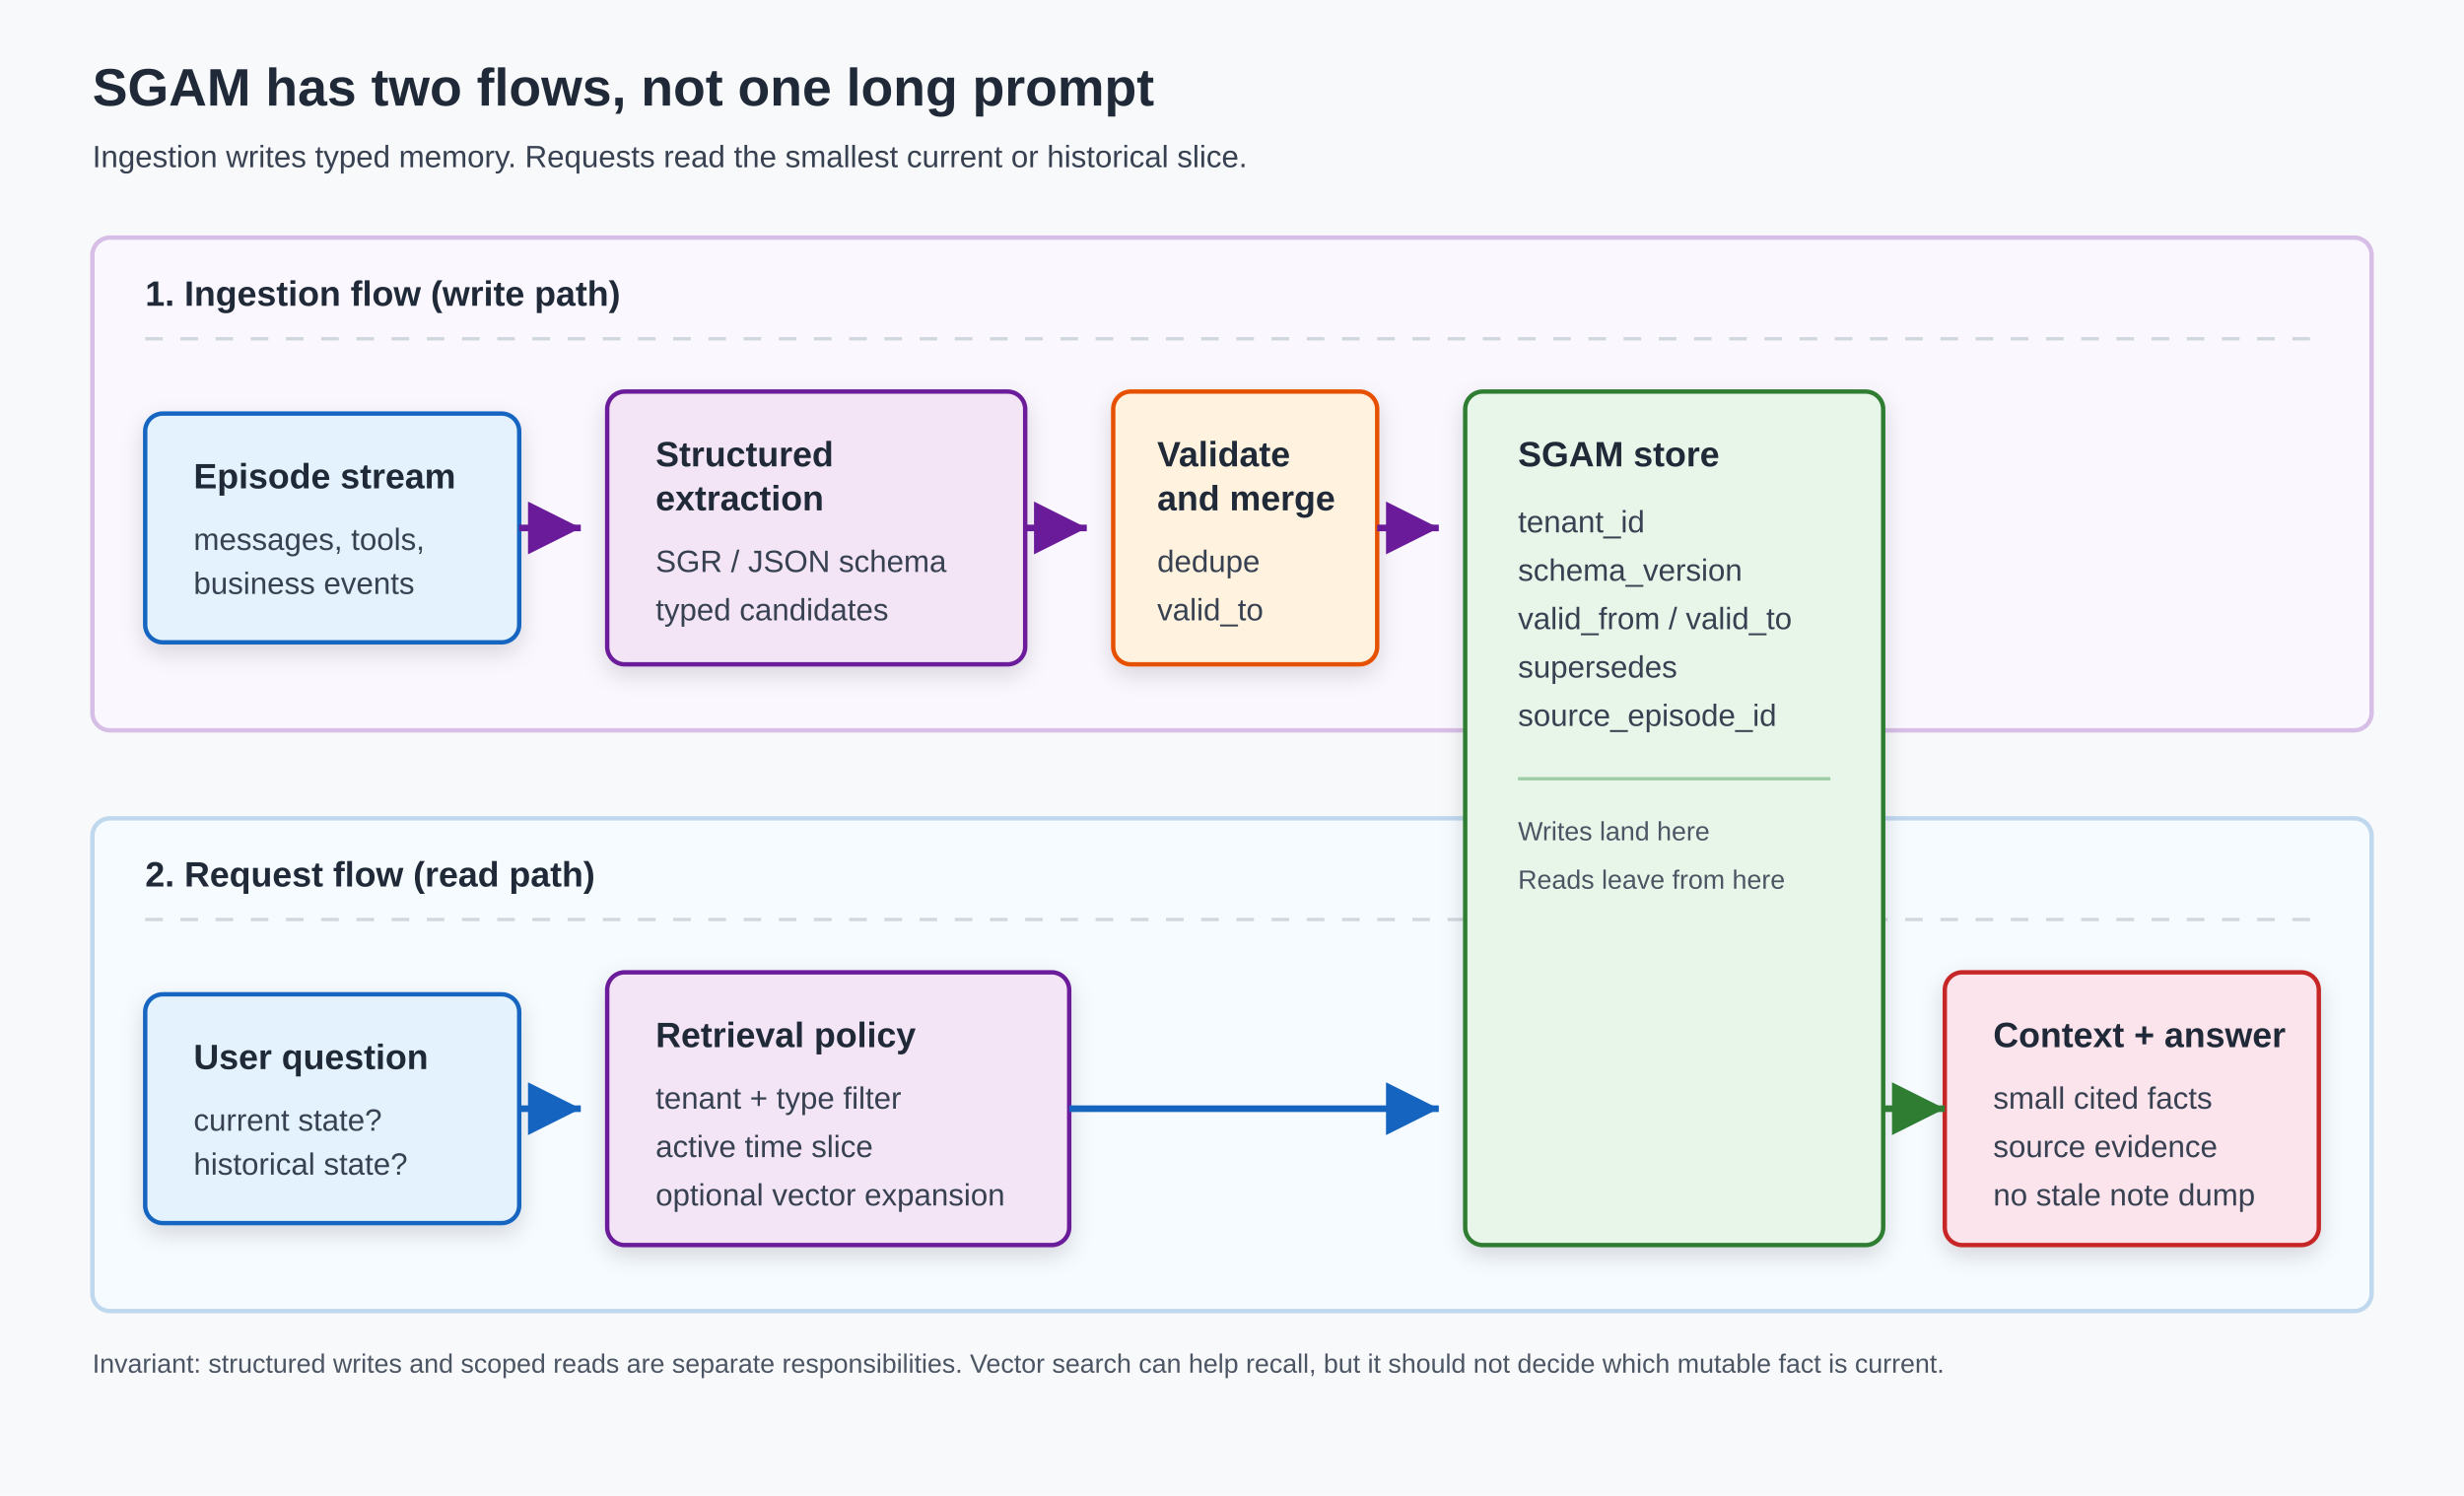
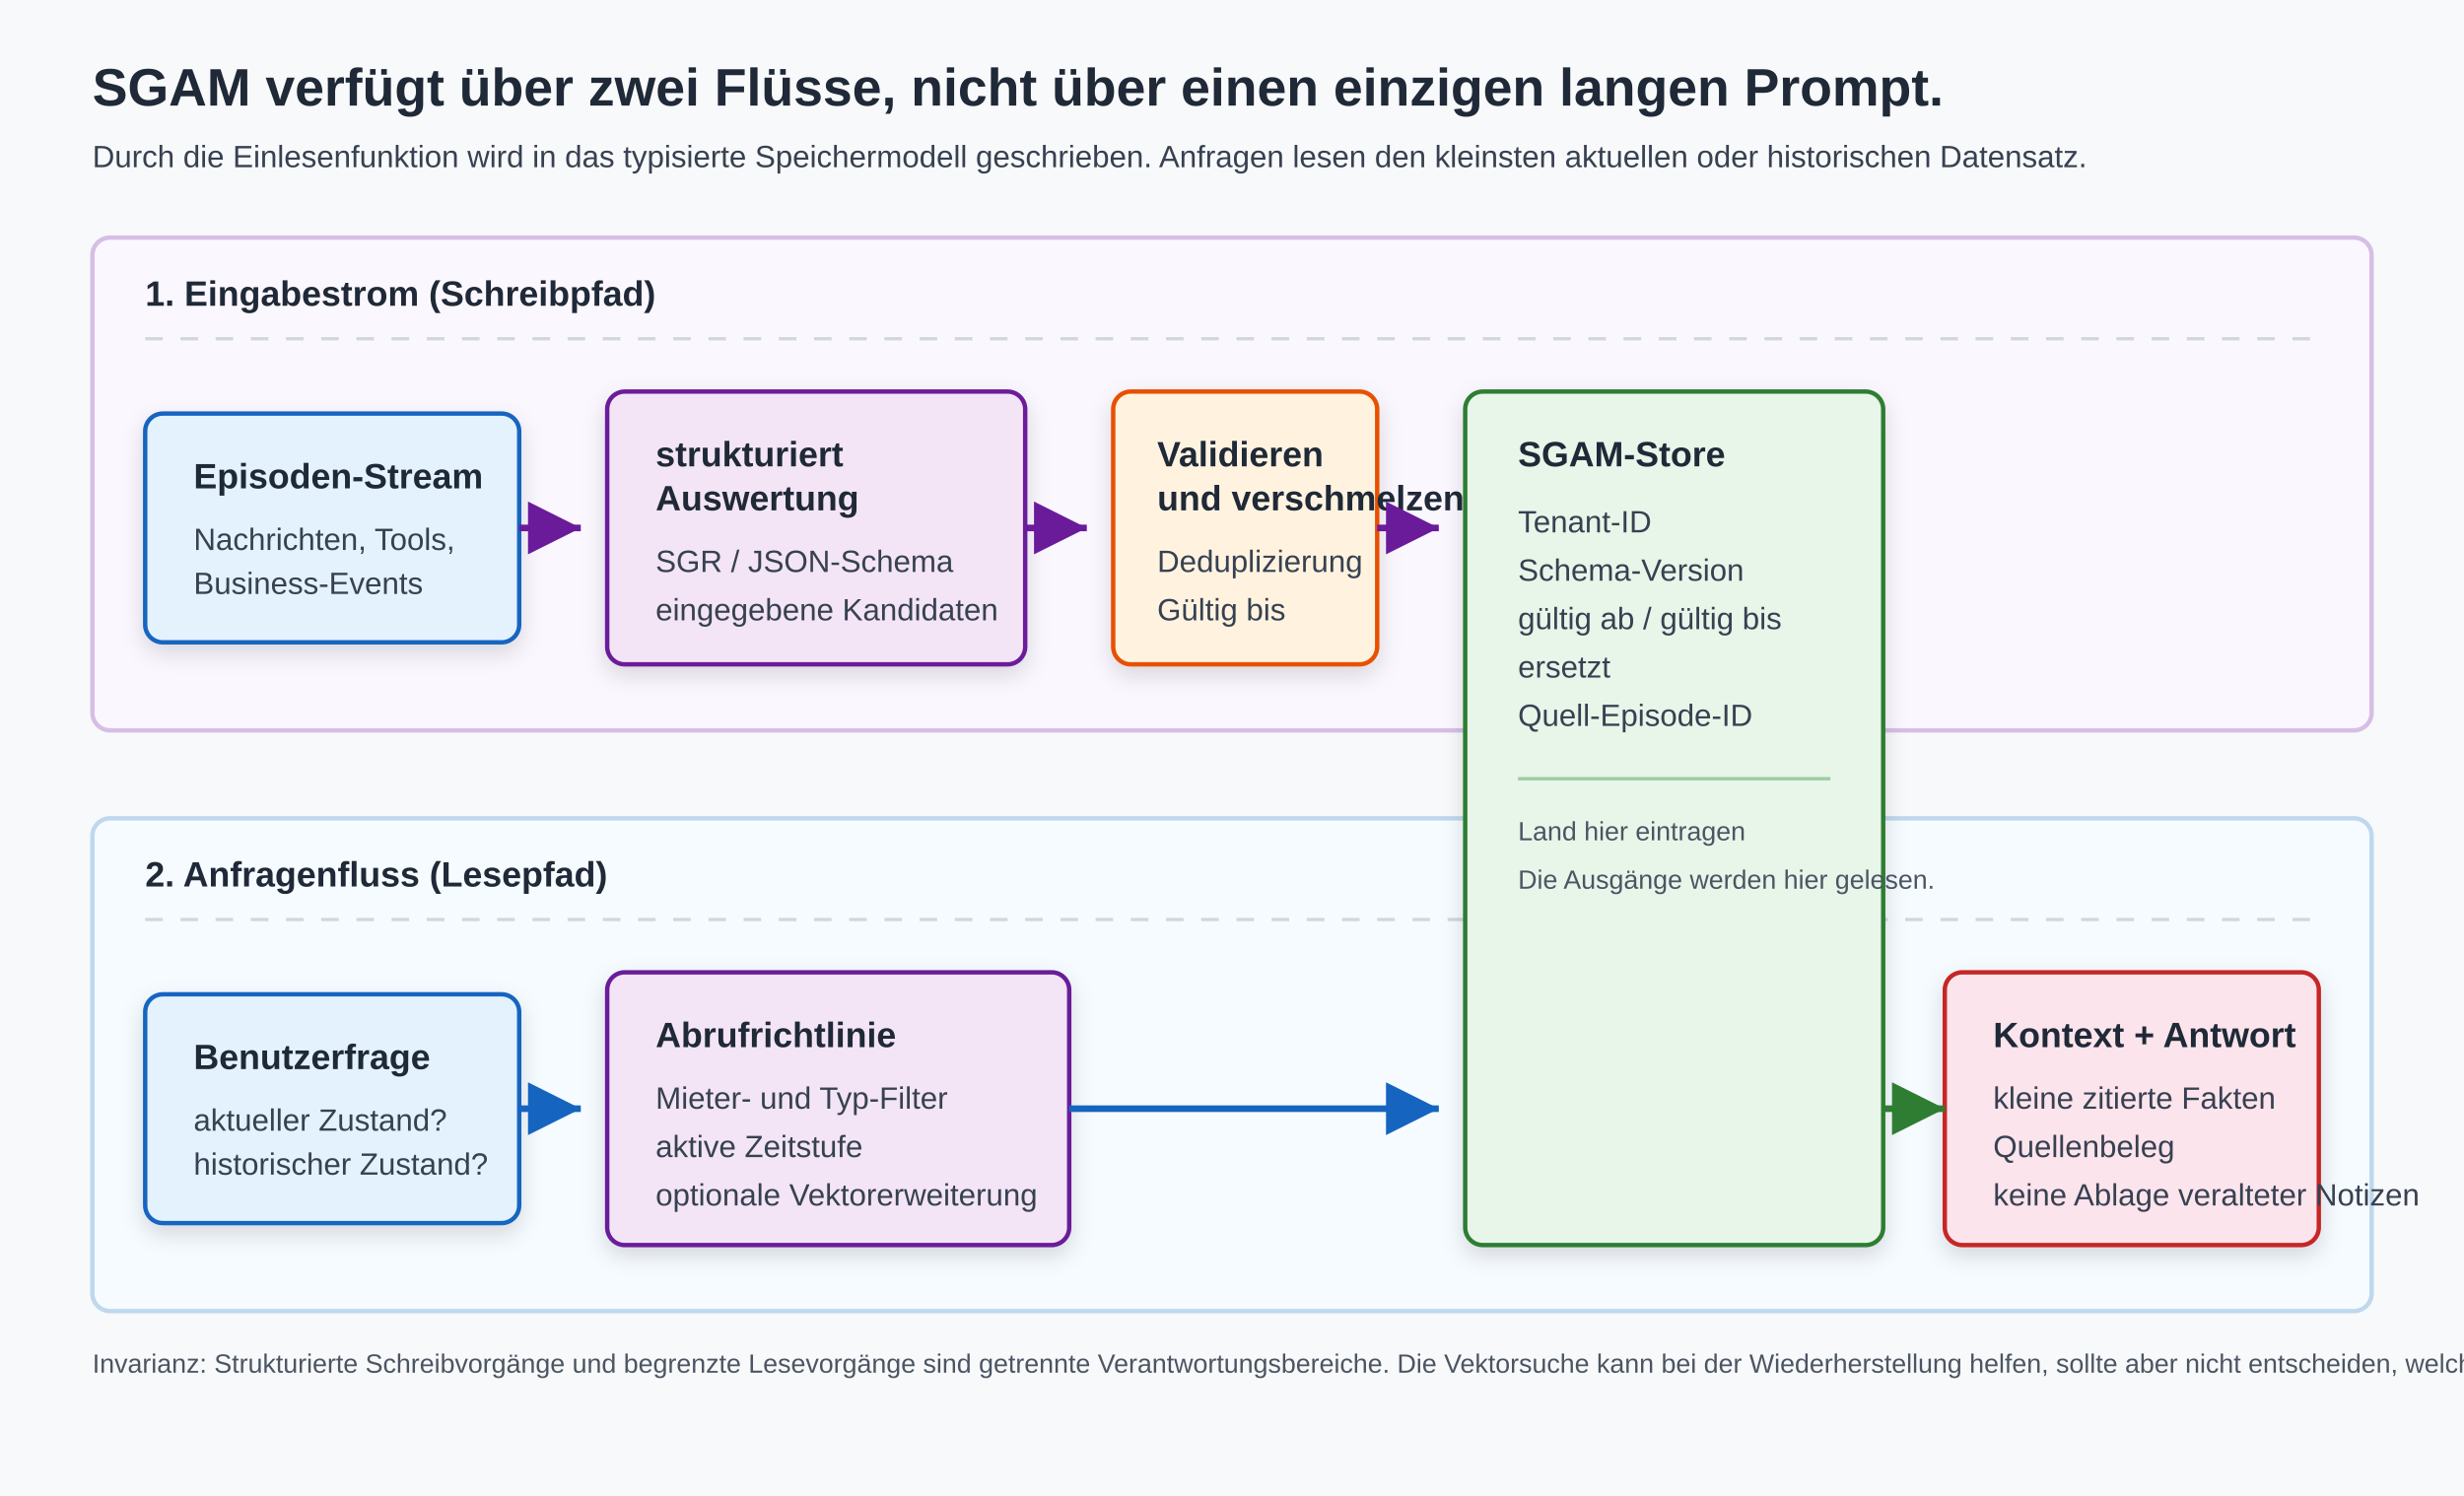
<svg xmlns="http://www.w3.org/2000/svg" width="1120" height="680" viewBox="0 0 1120 680" role="img" aria-labelledby="title desc">
  <defs>
    <filter id="shadow" x="-12%" y="-12%" width="124%" height="132%">
      <feDropShadow dx="0" dy="4" stdDeviation="5" flood-color="#000000" flood-opacity="0.14" />
    </filter>
    <marker id="arrowPurple" markerWidth="12" markerHeight="12" refX="10" refY="6" orient="auto">
      <path d="M2,2 L10,6 L2,10 Z" fill="#6a1b9a" />
    </marker>
    <marker id="arrowBlue" markerWidth="12" markerHeight="12" refX="10" refY="6" orient="auto">
      <path d="M2,2 L10,6 L2,10 Z" fill="#1565c0" />
    </marker>
    <marker id="arrowGreen" markerWidth="12" markerHeight="12" refX="10" refY="6" orient="auto">
      <path d="M2,2 L10,6 L2,10 Z" fill="#2e7d32" />
    </marker>
    <style>
      .bg { fill: #f8f9fa; }
      .lane { stroke: #d0d7de; stroke-width: 2; rx: 8; }
      .laneTop { fill: #fbf7ff; stroke: #d7bee6; }
      .laneBottom { fill: #f6fbff; stroke: #bfd8ee; }
      .box { stroke-width: 2; rx: 8; filter: url(#shadow); }
      .blue { fill: #e3f2fd; stroke: #1565c0; }
      .purple { fill: #f3e5f5; stroke: #6a1b9a; }
      .green { fill: #e8f5e9; stroke: #2e7d32; }
      .orange { fill: #fff3e0; stroke: #e65100; }
      .red { fill: #fce4ec; stroke: #c62828; }
      .title { font: 700 24px Arial, sans-serif; fill: #1f2937; }
      .subtitle { font: 14px Arial, sans-serif; fill: #374151; }
      .laneLabel { font: 700 16px Arial, sans-serif; fill: #1f2937; }
      .label { font: 700 16px Arial, sans-serif; fill: #1f2937; }
      .small { font: 14px Arial, sans-serif; fill: #374151; }
      .tiny { font: 12px Arial, sans-serif; fill: #4b5563; }
      .arrowWrite { stroke: #6a1b9a; stroke-width: 3; fill: none; marker-end: url(#arrowPurple); }
      .arrowRead { stroke: #1565c0; stroke-width: 3; fill: none; marker-end: url(#arrowBlue); }
      .arrowReturn { stroke: #2e7d32; stroke-width: 3; fill: none; marker-end: url(#arrowGreen); }
      .divider { stroke: #d0d7de; stroke-width: 1.5; stroke-dasharray: 8 8; }
    </style>
  </defs>
  <rect class="bg" x="0" y="0" width="1120" height="680" />
-   <text class="title" x="42" y="48">SGAM has two flows, not one long prompt</text>
-   <text class="subtitle" x="42" y="76">Ingestion writes typed memory. Requests read the smallest current or historical slice.</text>
+   <text class="title" x="42" y="48">SGAM verfügt über zwei Flüsse, nicht über einen einzigen langen Prompt.</text>
+   <text class="subtitle" x="42" y="76">Durch die Einlesenfunktion wird in das typisierte Speichermodell geschrieben. Anfragen lesen den kleinsten aktuellen oder historischen Datensatz.</text>
  <rect class="lane laneTop" x="42" y="108" width="1036" height="224" />
  <rect class="lane laneBottom" x="42" y="372" width="1036" height="224" />
-   <text class="laneLabel" x="66" y="139">1. Ingestion flow (write path)</text>
+   <text class="laneLabel" x="66" y="139">1. Eingabestrom (Schreibpfad)</text>
  <line class="divider" x1="66" y1="154" x2="1054" y2="154" />
-   <text class="laneLabel" x="66" y="403">2. Request flow (read path)</text>
+   <text class="laneLabel" x="66" y="403">2. Anfragenfluss (Lesepfad)</text>
  <line class="divider" x1="66" y1="418" x2="1054" y2="418" />
  <rect class="box blue" x="66" y="188" width="170" height="104" />
-   <text class="label" x="88" y="222">Episode stream</text>
-   <text class="small" x="88" y="250">messages, tools,</text>
-   <text class="small" x="88" y="270">business events</text>
+   <text class="label" x="88" y="222">Episoden-Stream</text>
+   <text class="small" x="88" y="250">Nachrichten, Tools,</text>
+   <text class="small" x="88" y="270">Business-Events</text>
  <rect class="box purple" x="276" y="178" width="190" height="124" />
-   <text class="label" x="298" y="212">Structured</text>
-   <text class="label" x="298" y="232">extraction</text>
-   <text class="small" x="298" y="260">SGR / JSON schema</text>
-   <text class="small" x="298" y="282">typed candidates</text>
+   <text class="label" x="298" y="212">strukturiert</text>
+   <text class="label" x="298" y="232">Auswertung</text>
+   <text class="small" x="298" y="260">SGR / JSON-Schema</text>
+   <text class="small" x="298" y="282">eingegebene Kandidaten</text>
  <rect class="box orange" x="506" y="178" width="120" height="124" />
-   <text class="label" x="526" y="212">Validate</text>
-   <text class="label" x="526" y="232">and merge</text>
-   <text class="small" x="526" y="260">dedupe</text>
-   <text class="small" x="526" y="282">valid_to</text>
+   <text class="label" x="526" y="212">Validieren</text>
+   <text class="label" x="526" y="232">und verschmelzen</text>
+   <text class="small" x="526" y="260">Deduplizierung</text>
+   <text class="small" x="526" y="282">Gültig bis</text>
  <rect class="box green" x="666" y="178" width="190" height="388" />
-   <text class="label" x="690" y="212">SGAM store</text>
-   <text class="small" x="690" y="242">tenant_id</text>
-   <text class="small" x="690" y="264">schema_version</text>
-   <text class="small" x="690" y="286">valid_from / valid_to</text>
-   <text class="small" x="690" y="308">supersedes</text>
-   <text class="small" x="690" y="330">source_episode_id</text>
+   <text class="label" x="690" y="212">SGAM-Store</text>
+   <text class="small" x="690" y="242">Tenant-ID</text>
+   <text class="small" x="690" y="264">Schema-Version</text>
+   <text class="small" x="690" y="286">gültig ab / gültig bis</text>
+   <text class="small" x="690" y="308">ersetzt</text>
+   <text class="small" x="690" y="330">Quell-Episode-ID</text>
  <line x1="690" y1="354" x2="832" y2="354" stroke="#9ccca3" stroke-width="1.5" />
-   <text class="tiny" x="690" y="382">Writes land here</text>
-   <text class="tiny" x="690" y="404">Reads leave from here</text>
+   <text class="tiny" x="690" y="382">Land hier eintragen</text>
+   <text class="tiny" x="690" y="404">Die Ausgänge werden hier gelesen.</text>
  <rect class="box blue" x="66" y="452" width="170" height="104" />
-   <text class="label" x="88" y="486">User question</text>
-   <text class="small" x="88" y="514">current state?</text>
-   <text class="small" x="88" y="534">historical state?</text>
+   <text class="label" x="88" y="486">Benutzerfrage</text>
+   <text class="small" x="88" y="514">aktueller Zustand?</text>
+   <text class="small" x="88" y="534">historischer Zustand?</text>
  <rect class="box purple" x="276" y="442" width="210" height="124" />
-   <text class="label" x="298" y="476">Retrieval policy</text>
-   <text class="small" x="298" y="504">tenant + type filter</text>
-   <text class="small" x="298" y="526">active time slice</text>
-   <text class="small" x="298" y="548">optional vector expansion</text>
+   <text class="label" x="298" y="476">Abrufrichtlinie</text>
+   <text class="small" x="298" y="504">Mieter- und Typ-Filter</text>
+   <text class="small" x="298" y="526">aktive Zeitstufe</text>
+   <text class="small" x="298" y="548">optionale Vektorerweiterung</text>
  <rect class="box red" x="884" y="442" width="170" height="124" />
-   <text class="label" x="906" y="476">Context + answer</text>
-   <text class="small" x="906" y="504">small cited facts</text>
-   <text class="small" x="906" y="526">source evidence</text>
-   <text class="small" x="906" y="548">no stale note dump</text>
+   <text class="label" x="906" y="476">Kontext + Antwort</text>
+   <text class="small" x="906" y="504">kleine zitierte Fakten</text>
+   <text class="small" x="906" y="526">Quellenbeleg</text>
+   <text class="small" x="906" y="548">keine Ablage veralteter Notizen</text>
  <path class="arrowWrite" d="M236 240 H264" />
  <path class="arrowWrite" d="M466 240 H494" />
  <path class="arrowWrite" d="M626 240 H654" />
  <path class="arrowRead" d="M236 504 H264" />
  <path class="arrowRead" d="M486 504 H654" />
  <path class="arrowReturn" d="M856 504 H884" />
-   <text class="tiny" x="42" y="624">Invariant: structured writes and scoped reads are separate responsibilities. Vector search can help recall, but it should not decide which mutable fact is current.</text>
+   <text class="tiny" x="42" y="624">Invarianz: Strukturierte Schreibvorgänge und begrenzte Lesevorgänge sind getrennte Verantwortungsbereiche. Die Vektorsuche kann bei der Wiederherstellung helfen, sollte aber nicht entscheiden, welcher veränderliche Wert aktuell ist.</text>
</svg>
